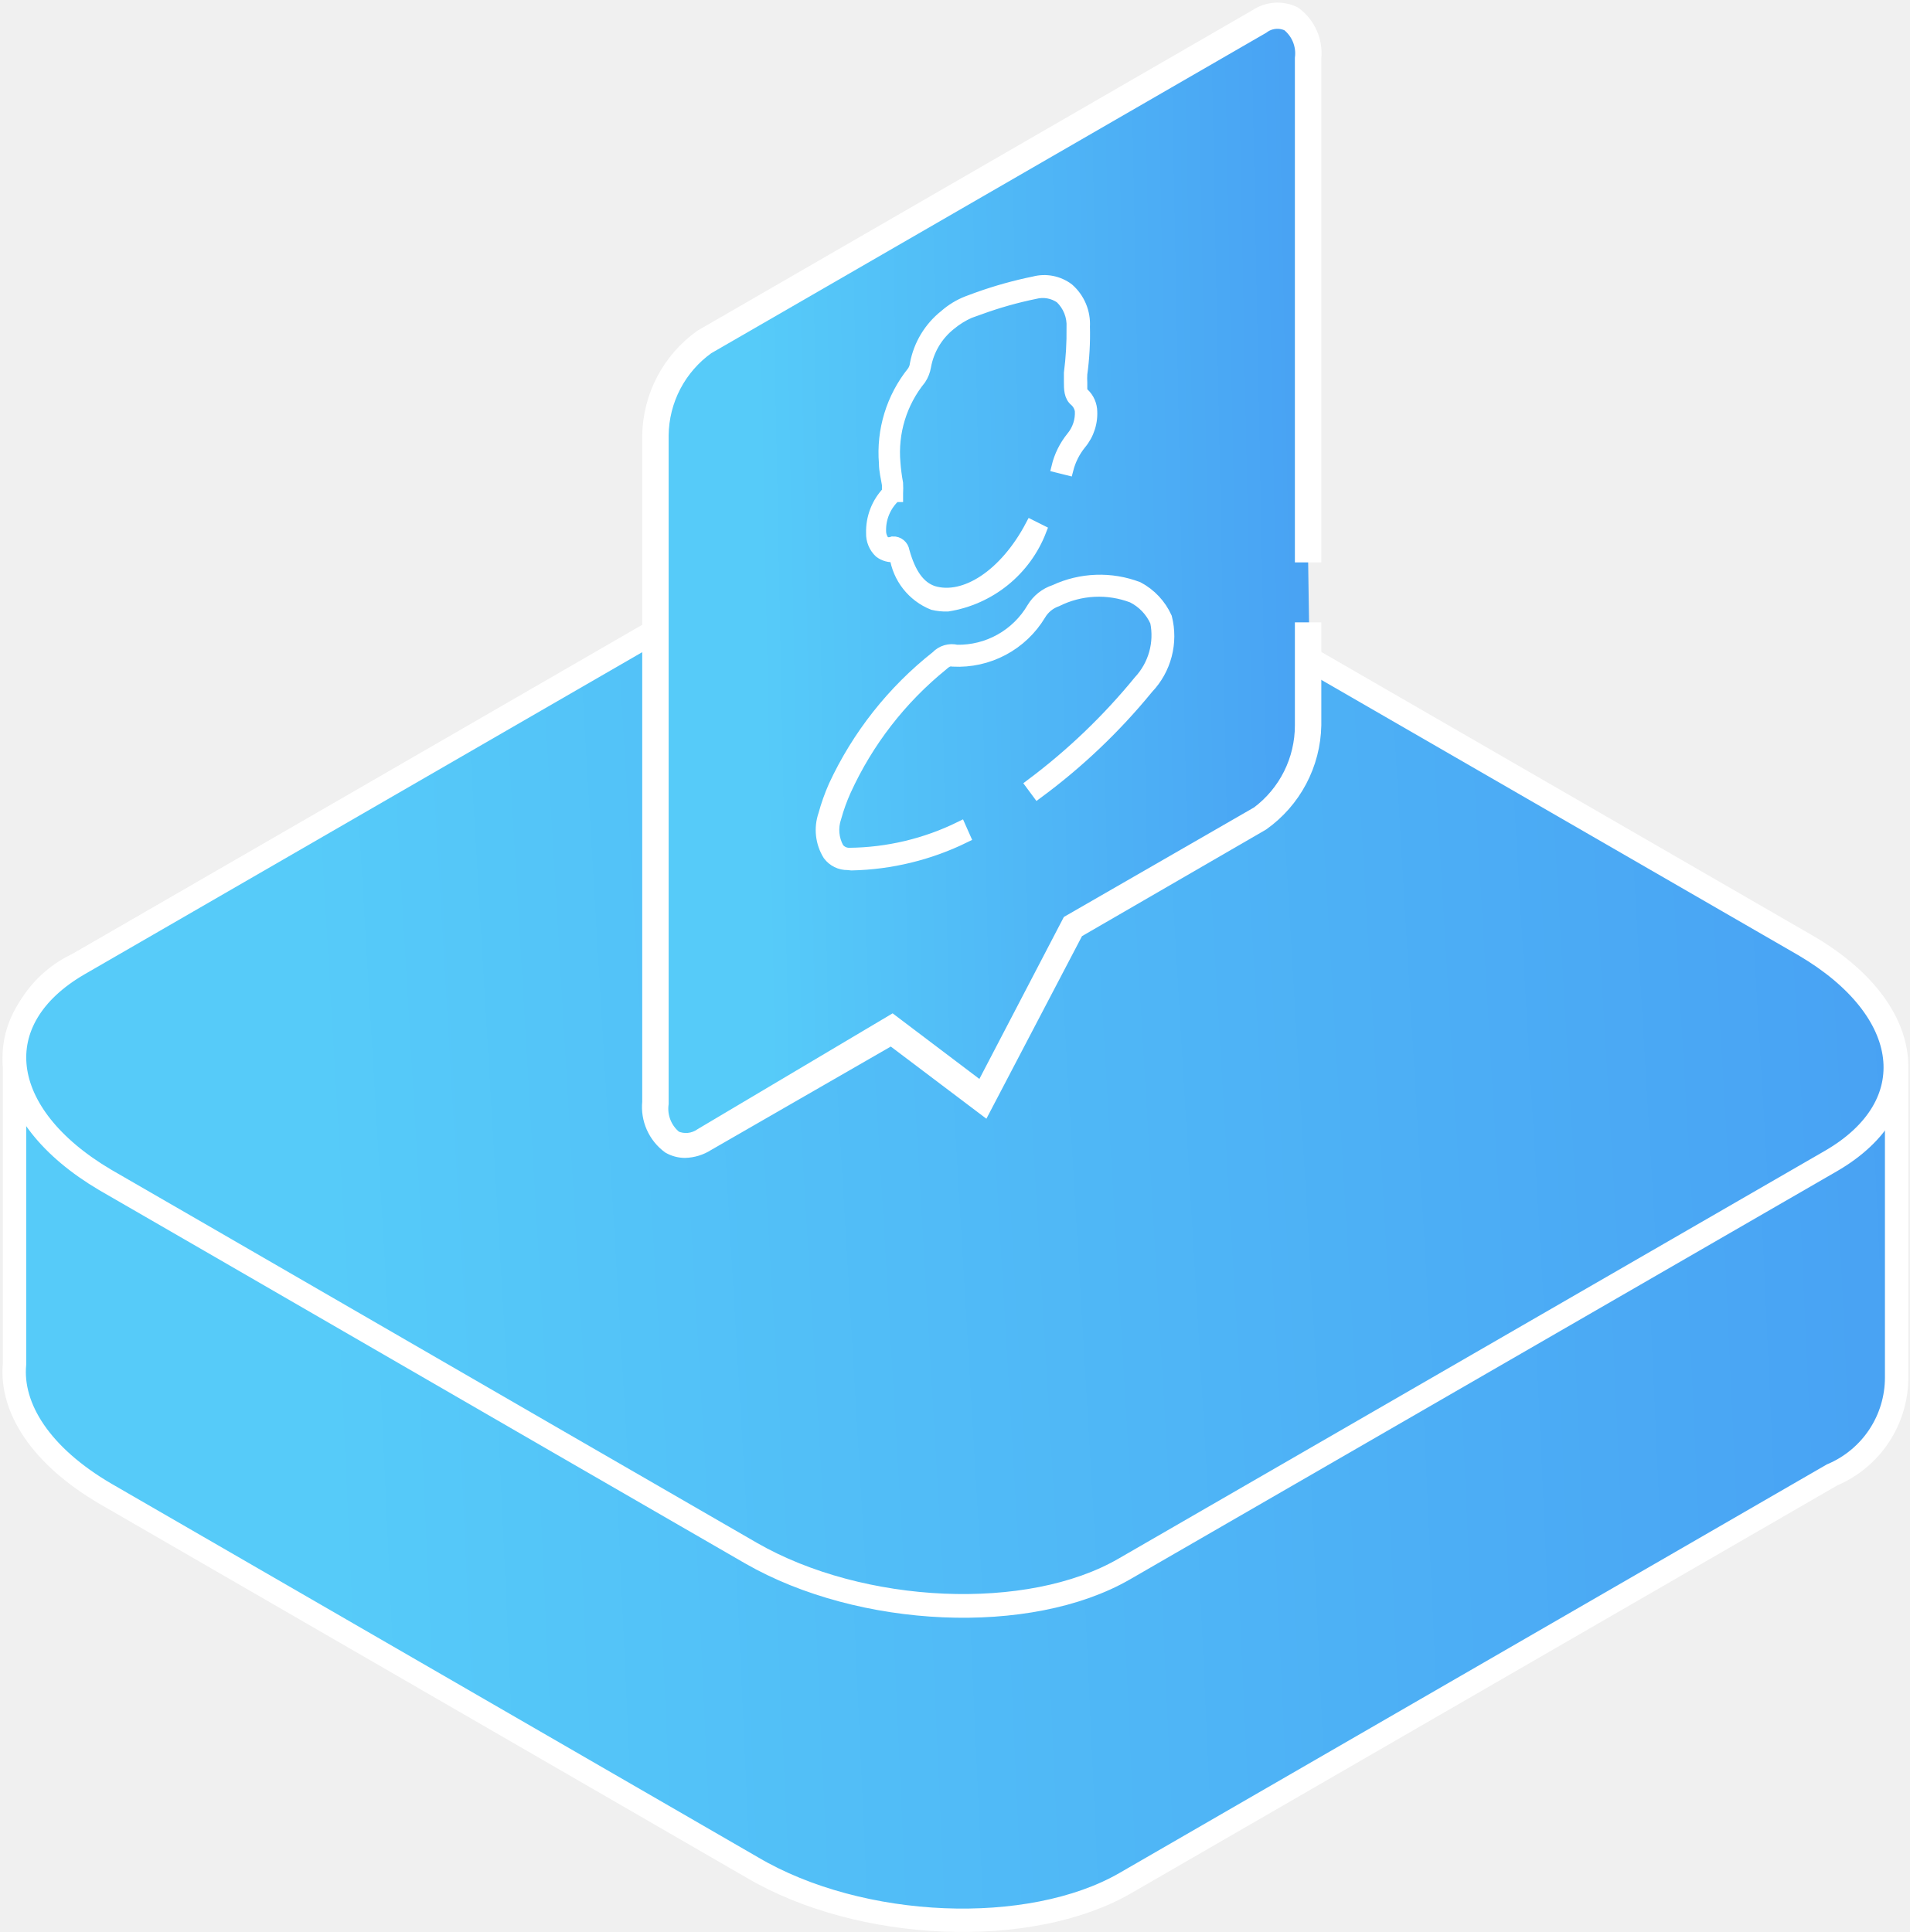
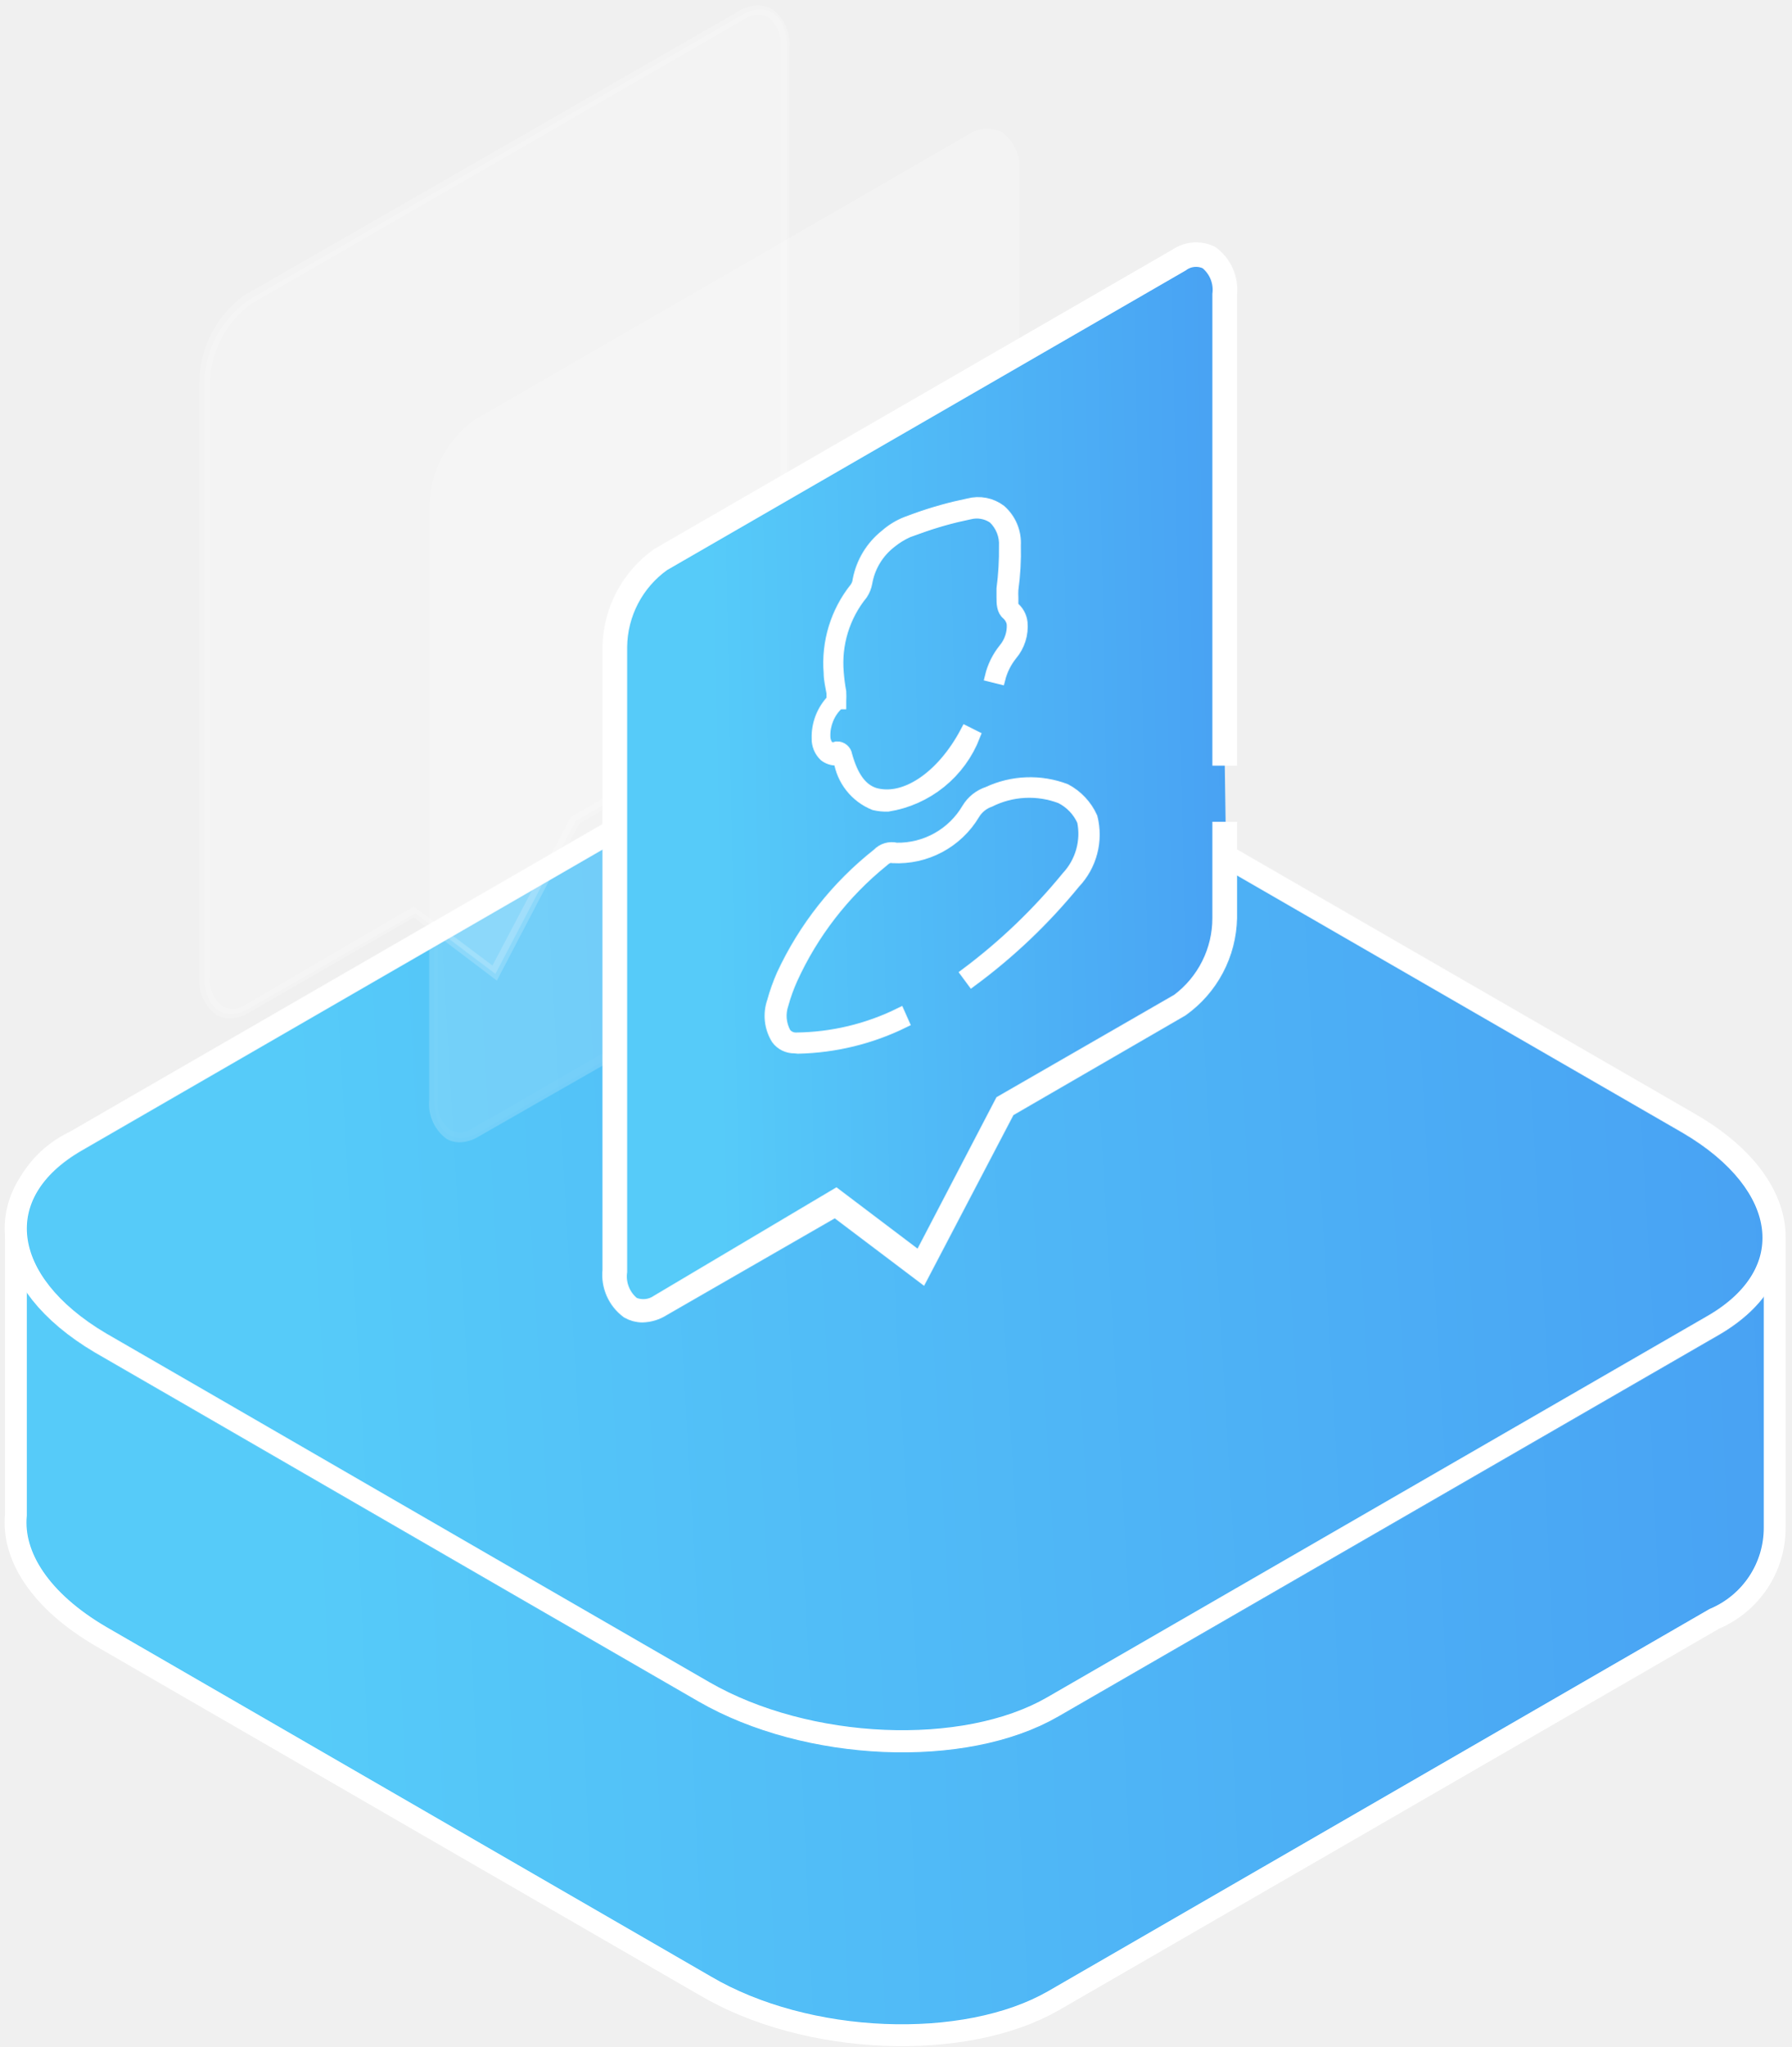
- <svg xmlns="http://www.w3.org/2000/svg" width="253" height="256" viewBox="0 0 253 256" fill="none">
-   <path d="M1.924 141.174C1.869 138.346 2.646 135.564 4.157 133.173C5.668 130.782 7.848 128.887 10.426 127.722L104.139 73.665C116.741 66.364 139.144 67.214 153.546 75.765L239.209 125.222C247.21 129.823 251.26 135.724 251.26 141.324V182.53C251.261 185.283 250.451 187.976 248.93 190.27C247.409 192.565 245.245 194.361 242.709 195.432L149.046 249.54C136.444 256.791 114.041 255.941 99.639 247.44L13.976 197.933C5.425 192.932 1.374 186.581 1.924 180.73V141.174Z" fill="url(#paint0_linear)" stroke="white" stroke-width="3.1" stroke-miterlimit="10" />
-   <path d="M74.036 191.094L99.49 205.796C114.092 214.197 136.345 215.197 148.947 207.896L242.56 153.838C255.162 146.537 253.662 133.835 239.06 125.234L153.397 75.777C138.845 67.376 116.592 66.376 103.99 73.677L10.427 127.735C-2.175 135.036 -0.625 147.737 13.927 156.339L27.779 164.34L74.036 191.094Z" fill="url(#paint1_linear)" stroke="white" stroke-width="3.14" stroke-miterlimit="10" />
-   <path d="M173.284 73.522V7.713C173.284 2.962 170.384 0.812 166.833 2.712L93.273 45.468C91.298 46.847 89.672 48.668 88.526 50.787C87.38 52.905 86.745 55.262 86.672 57.67V146.033C86.672 151.034 89.572 152.984 93.123 151.034L118.126 136.732L130.078 145.483L141.98 122.629L166.984 108.327C168.942 106.909 170.545 105.055 171.665 102.912C172.784 100.768 173.39 98.394 173.434 95.976V83.474" fill="url(#paint2_linear)" />
-   <path d="M90.73 152.429C91.778 152.403 92.798 152.092 93.681 151.528L118.084 137.476L130.336 146.728L142.588 123.324L167.192 109.072C169.265 107.598 170.965 105.658 172.154 103.409C173.344 101.16 173.991 98.664 174.043 96.12V83.469H172.542V96.12C172.544 98.391 172.016 100.632 171.001 102.663C169.985 104.695 168.51 106.461 166.691 107.822L141.688 122.224L130.086 144.477L118.184 135.476L92.931 150.478C92.426 150.831 91.839 151.049 91.226 151.11C90.613 151.171 89.995 151.074 89.43 150.828C88.748 150.289 88.219 149.58 87.895 148.773C87.57 147.967 87.462 147.089 87.58 146.228V57.665C87.607 55.372 88.173 53.118 89.233 51.085C90.293 49.053 91.817 47.298 93.681 45.963L167.192 3.507C167.685 3.13 168.274 2.897 168.892 2.836C169.51 2.774 170.133 2.885 170.692 3.157C171.366 3.692 171.89 4.392 172.214 5.189C172.539 5.987 172.652 6.854 172.542 7.708V73.517H174.043V7.708C174.156 6.59 173.975 5.463 173.519 4.437C173.063 3.411 172.347 2.521 171.442 1.857C170.652 1.47 169.773 1.298 168.895 1.36C168.017 1.421 167.171 1.713 166.442 2.207L92.931 44.663C90.853 46.145 89.152 48.093 87.962 50.351C86.773 52.608 86.128 55.113 86.08 57.665V146.028C85.966 147.145 86.147 148.272 86.603 149.298C87.059 150.325 87.775 151.214 88.68 151.878C89.305 152.234 90.011 152.424 90.73 152.429Z" fill="white" stroke="white" stroke-width="2" />
-   <path d="M125.539 80.28C128.294 79.843 130.885 78.689 133.054 76.933C135.222 75.178 136.89 72.883 137.89 70.279L136.59 69.629C133.14 76.18 127.789 79.63 123.638 78.38C121.838 77.78 120.588 76.08 119.738 73.029C119.688 72.685 119.512 72.371 119.244 72.149C118.976 71.927 118.635 71.813 118.287 71.829C117.935 71.974 117.54 71.974 117.187 71.829C116.834 71.428 116.639 70.913 116.637 70.379C116.613 69.517 116.774 68.66 117.111 67.866C117.447 67.072 117.951 66.36 118.587 65.778H118.888V65.378C118.912 64.928 118.912 64.478 118.888 64.028C118.722 63.135 118.605 62.233 118.538 61.328C118.179 57.325 119.4 53.341 121.938 50.226C122.266 49.726 122.487 49.165 122.588 48.576C122.979 46.361 124.171 44.367 125.939 42.975C126.698 42.348 127.539 41.826 128.439 41.425L129.839 40.925C132.202 40.063 134.626 39.378 137.09 38.874C137.667 38.721 138.269 38.695 138.857 38.799C139.444 38.903 140.002 39.133 140.491 39.474C141.016 39.973 141.427 40.581 141.695 41.254C141.963 41.928 142.081 42.651 142.041 43.375C142.068 45.398 141.951 47.42 141.691 49.426V50.576C141.691 51.526 141.691 52.526 142.441 53.126C142.814 53.469 143.061 53.927 143.141 54.427C143.217 55.697 142.806 56.949 141.991 57.927C141.055 59.083 140.389 60.432 140.041 61.878L141.441 62.228C141.758 60.986 142.337 59.826 143.141 58.827C143.675 58.195 144.079 57.462 144.328 56.672C144.577 55.883 144.666 55.051 144.591 54.227C144.542 53.775 144.401 53.338 144.178 52.943C143.954 52.547 143.652 52.202 143.291 51.926C143.291 51.926 143.291 51.626 143.291 50.726C143.269 50.343 143.269 49.959 143.291 49.576C143.579 47.489 143.696 45.381 143.641 43.275C143.693 42.337 143.531 41.399 143.167 40.533C142.803 39.666 142.247 38.894 141.541 38.274C140.9 37.789 140.158 37.456 139.369 37.3C138.581 37.144 137.767 37.169 136.99 37.374C134.443 37.894 131.936 38.596 129.489 39.474L128.139 39.974C127.058 40.399 126.06 41.008 125.188 41.775C123.152 43.384 121.767 45.675 121.288 48.226C121.248 48.605 121.11 48.966 120.888 49.276C118.152 52.688 116.828 57.019 117.187 61.378C117.187 62.378 117.437 63.278 117.587 64.228V65.178C116.895 65.903 116.353 66.758 115.993 67.694C115.632 68.629 115.46 69.627 115.487 70.629C115.471 71.104 115.557 71.578 115.738 72.017C115.919 72.457 116.191 72.853 116.537 73.179C117.122 73.625 117.858 73.822 118.587 73.729C118.792 75.133 119.362 76.459 120.239 77.573C121.117 78.688 122.272 79.552 123.588 80.08C124.227 80.232 124.883 80.299 125.539 80.28Z" fill="white" stroke="white" stroke-width="1.5" />
-   <path d="M112.808 114.587C118.014 114.476 123.134 113.23 127.81 110.936L127.21 109.586C122.633 111.839 117.609 113.036 112.508 113.087C112.228 113.091 111.951 113.029 111.7 112.908C111.448 112.786 111.228 112.608 111.057 112.387C110.719 111.774 110.512 111.096 110.452 110.398C110.392 109.701 110.479 108.998 110.707 108.336C111.047 107.104 111.482 105.9 112.007 104.735C114.951 98.283 119.35 92.6 124.859 88.133C125.559 87.483 125.909 87.533 126.26 87.583C128.562 87.703 130.853 87.193 132.888 86.11C134.923 85.026 136.625 83.409 137.811 81.432C138.31 80.592 139.089 79.954 140.012 79.632C141.553 78.861 143.238 78.418 144.96 78.332C146.681 78.246 148.402 78.518 150.013 79.132C151.392 79.823 152.488 80.972 153.113 82.382C153.399 83.772 153.348 85.209 152.965 86.575C152.582 87.94 151.879 89.195 150.913 90.233C146.72 95.365 141.917 99.966 136.611 103.935L137.461 105.085C142.89 101.079 147.795 96.409 152.063 91.183C153.229 89.959 154.065 88.459 154.493 86.823C154.922 85.188 154.929 83.471 154.514 81.832C153.743 80.119 152.423 78.711 150.763 77.832C148.988 77.156 147.095 76.843 145.197 76.912C143.298 76.98 141.433 77.429 139.711 78.231C138.477 78.635 137.43 79.469 136.761 80.582C135.741 82.319 134.277 83.753 132.519 84.737C130.762 85.722 128.774 86.221 126.76 86.183C126.279 86.066 125.776 86.078 125.301 86.219C124.827 86.359 124.399 86.623 124.059 86.983C118.259 91.559 113.617 97.434 110.507 104.135C109.964 105.367 109.512 106.637 109.157 107.936C108.852 108.816 108.748 109.753 108.851 110.679C108.955 111.605 109.265 112.496 109.757 113.287C110.052 113.683 110.437 114.003 110.881 114.221C111.324 114.438 111.814 114.547 112.307 114.537L112.808 114.587Z" fill="white" stroke="white" stroke-width="1.5" />
+ <svg xmlns="http://www.w3.org/2000/svg" width="254" height="290" viewBox="0 0 254 290" fill="none">
+   <path d="M2.252 175.174C2.198 172.346 2.974 169.564 4.485 167.173C5.996 164.782 8.176 162.887 10.754 161.722L104.467 107.665C117.069 100.364 139.472 101.214 153.875 109.765L239.537 159.222C247.538 163.823 251.589 169.724 251.589 175.324V216.53C251.589 219.283 250.779 221.976 249.258 224.27C247.737 226.565 245.573 228.361 243.038 229.432L149.374 283.54C136.772 290.791 114.369 289.941 99.967 281.44L14.304 231.933C5.753 226.932 1.702 220.581 2.252 214.73V175.174Z" fill="url(#paint0_linear)" stroke="white" stroke-width="3.1" stroke-miterlimit="10" />
+   <path d="M74.364 225.094L99.818 239.796C114.42 248.197 136.673 249.197 149.275 241.896L242.889 187.838C255.49 180.537 253.99 167.835 239.388 159.234L153.726 109.777C139.173 101.376 116.92 100.376 104.318 107.677L10.755 161.735C-1.847 169.036 -0.297 181.737 14.255 190.339L28.107 198.34L74.364 225.094Z" fill="url(#paint1_linear)" stroke="white" stroke-width="3.14" stroke-miterlimit="10" />
+   <g opacity="0.9">
+     <path opacity="0.2" d="M28.938 54.203V138.306C28.938 142.825 31.697 144.918 35.074 143.063L58.859 129.458L70.228 138.02L81.597 116.329L105.382 102.676C107.261 101.351 108.801 99.6 109.876 97.566C110.95 95.532 111.53 93.274 111.566 90.974V6.728C111.566 2.209 108.807 0.164 105.382 1.971L35.455 42.358C33.497 43.664 31.883 45.422 30.748 47.484C29.614 49.546 28.993 51.85 28.938 54.203Z" fill="white" />
+     <path opacity="0.2" d="M30.708 143.875C29.847 143.243 29.166 142.397 28.732 141.421C28.298 140.445 28.127 139.372 28.234 138.31V54.206C28.256 51.807 28.835 49.446 29.925 47.308C31.014 45.17 32.585 43.314 34.514 41.886L104.679 1.595C105.372 1.125 106.177 0.847 107.013 0.789C107.848 0.73 108.684 0.894 109.436 1.262C110.297 1.894 110.978 2.74 111.412 3.716C111.846 4.692 112.017 5.764 111.909 6.827V90.835C111.865 93.251 111.257 95.623 110.134 97.762C109.011 99.901 107.403 101.748 105.44 103.156L82.083 116.713L70.429 138.976L58.632 130.032L35.417 143.447C34.591 143.975 33.638 144.27 32.658 144.303C31.982 144.334 31.309 144.187 30.708 143.875ZM69.81 136.835L80.894 115.762L104.679 102.062C106.47 100.777 107.938 99.094 108.97 97.147C110.002 95.199 110.568 93.038 110.625 90.835V6.732C110.723 5.916 110.609 5.088 110.292 4.329C109.975 3.571 109.467 2.907 108.817 2.403C108.296 2.147 107.715 2.039 107.136 2.089C106.558 2.139 106.004 2.347 105.535 2.689L35.56 43.075C33.808 44.365 32.375 46.039 31.369 47.968C30.363 49.898 29.811 52.032 29.757 54.206V138.31C29.658 139.126 29.773 139.954 30.09 140.712C30.407 141.471 30.915 142.135 31.564 142.638C32.086 142.894 32.667 143.003 33.245 142.953C33.824 142.902 34.377 142.695 34.847 142.353L58.632 128.463L69.81 136.835Z" fill="white" />
+   </g>
+   <g opacity="0.2">
+     <path opacity="0.9" d="M61.547 71.762V155.865C61.547 160.622 64.306 162.43 67.683 160.622L91.468 147.017L102.837 155.579L114.206 133.888L137.991 120.235C139.856 118.868 141.368 117.076 142.402 115.008C143.436 112.94 143.962 110.655 143.937 108.343V24.287C143.937 19.768 141.226 17.675 137.801 19.53L67.826 60.06C65.932 61.378 64.376 63.125 63.284 65.159C62.193 67.192 61.598 69.455 61.547 71.762Z" fill="white" />
+     <path opacity="0.9" d="M63.317 161.423C62.456 160.791 61.775 159.945 61.342 158.969C60.908 157.993 60.736 156.921 60.844 155.858V71.755C60.888 69.339 61.496 66.967 62.619 64.828C63.742 62.689 65.35 60.842 67.313 59.434L137.288 19.048C137.982 18.578 138.787 18.3 139.622 18.242C140.457 18.184 141.293 18.347 142.045 18.715C142.906 19.347 143.587 20.193 144.021 21.169C144.455 22.145 144.626 23.218 144.519 24.28V108.336C144.482 110.76 143.878 113.141 142.754 115.289C141.631 117.437 140.019 119.291 138.049 120.704L114.597 134.214L102.943 156.524L91.288 147.676L67.837 161.09C66.994 161.614 66.022 161.894 65.03 161.899C64.429 161.88 63.842 161.717 63.317 161.423ZM102.42 154.383L113.503 133.215L137.288 119.467C139.061 118.198 140.511 116.528 141.519 114.594C142.527 112.661 143.066 110.517 143.092 108.336V24.28C143.19 23.464 143.075 22.636 142.758 21.878C142.442 21.119 141.934 20.455 141.284 19.951C140.763 19.696 140.182 19.587 139.603 19.637C139.025 19.688 138.471 19.895 138.002 20.237L67.837 60.623C66.085 61.914 64.651 63.587 63.645 65.517C62.639 67.446 62.088 69.58 62.033 71.755V155.858C61.935 156.674 62.049 157.502 62.366 158.261C62.683 159.019 63.191 159.683 63.841 160.187C64.365 160.441 64.949 160.545 65.529 160.486C66.109 160.427 66.661 160.208 67.123 159.854L91.146 146.011L102.42 154.383Z" fill="white" />
+   </g>
+   <path d="M173.613 107.522V41.713C173.613 36.962 170.712 34.812 167.162 36.712L93.601 79.468C91.626 80.847 90 82.668 88.854 84.787C87.708 86.905 87.073 89.262 87 91.67V180.033C87 185.034 89.9 186.984 93.451 185.034L118.455 170.732L130.406 179.483L142.308 156.629L167.312 142.327C169.271 140.909 170.873 139.055 171.993 136.912C173.112 134.768 173.718 132.394 173.763 129.976V117.474" fill="url(#paint2_linear)" />
+   <path d="M91.059 186.429C92.106 186.403 93.126 186.092 94.009 185.528L118.413 171.476L130.664 180.728L142.916 157.324L167.52 143.072C169.593 141.598 171.293 139.658 172.482 137.409C173.672 135.16 174.319 132.664 174.371 130.12V117.469H172.871V130.12C172.872 132.392 172.345 134.632 171.329 136.663C170.313 138.695 168.838 140.461 167.02 141.822L142.016 156.224L130.414 178.477L118.513 169.476L93.259 184.478C92.754 184.831 92.167 185.049 91.554 185.11C90.941 185.171 90.323 185.074 89.758 184.828C89.076 184.289 88.547 183.58 88.223 182.773C87.898 181.967 87.79 181.089 87.908 180.228V91.665C87.935 89.372 88.501 87.118 89.561 85.085C90.621 83.052 92.145 81.298 94.009 79.963L167.52 37.507C168.013 37.13 168.602 36.897 169.22 36.836C169.838 36.774 170.462 36.885 171.02 37.157C171.694 37.692 172.218 38.392 172.543 39.189C172.867 39.987 172.98 40.854 172.871 41.708V107.517H174.371V41.708C174.484 40.59 174.304 39.463 173.848 38.437C173.391 37.411 172.676 36.521 171.77 35.857C170.98 35.47 170.101 35.298 169.223 35.36C168.345 35.421 167.499 35.714 166.77 36.207L93.259 78.663C91.182 80.145 89.48 82.093 88.29 84.351C87.101 86.609 86.456 89.113 86.408 91.665V180.028C86.295 181.145 86.475 182.272 86.931 183.298C87.387 184.325 88.103 185.214 89.008 185.878C89.633 186.234 90.339 186.424 91.059 186.429Z" fill="white" stroke="white" stroke-width="2" />
+   <path d="M125.867 114.28C128.622 113.843 131.214 112.689 133.382 110.933C135.55 109.178 137.218 106.883 138.218 104.279L136.918 103.629C133.468 110.18 128.117 113.63 123.966 112.38C122.166 111.78 120.916 110.08 120.066 107.029C120.016 106.685 119.841 106.371 119.572 106.149C119.304 105.927 118.963 105.813 118.616 105.829C118.263 105.974 117.868 105.974 117.515 105.829C117.162 105.429 116.967 104.913 116.965 104.379C116.941 103.517 117.102 102.66 117.439 101.866C117.775 101.072 118.279 100.36 118.916 99.778H119.216V99.378C119.24 98.928 119.24 98.478 119.216 98.028C119.05 97.135 118.933 96.233 118.866 95.328C118.508 91.325 119.728 87.341 122.266 84.226C122.594 83.726 122.815 83.165 122.916 82.576C123.307 80.361 124.499 78.367 126.267 76.975C127.026 76.348 127.867 75.826 128.767 75.425L130.167 74.925C132.53 74.063 134.954 73.378 137.418 72.874C137.995 72.721 138.598 72.695 139.185 72.799C139.772 72.903 140.33 73.133 140.819 73.474C141.344 73.973 141.755 74.581 142.023 75.254C142.291 75.928 142.409 76.651 142.369 77.375C142.396 79.398 142.279 81.42 142.019 83.426V84.576C142.019 85.526 142.019 86.526 142.769 87.126C143.142 87.469 143.389 87.927 143.469 88.427C143.545 89.697 143.134 90.949 142.319 91.927C141.383 93.083 140.717 94.432 140.369 95.878L141.769 96.228C142.086 94.986 142.665 93.826 143.469 92.827C144.004 92.195 144.407 91.462 144.656 90.672C144.905 89.883 144.995 89.051 144.919 88.227C144.87 87.775 144.729 87.338 144.506 86.943C144.282 86.547 143.981 86.201 143.619 85.926C143.619 85.926 143.619 85.626 143.619 84.726C143.597 84.343 143.597 83.959 143.619 83.576C143.907 81.489 144.025 79.381 143.969 77.275C144.021 76.337 143.859 75.399 143.495 74.533C143.131 73.666 142.575 72.894 141.869 72.274C141.228 71.789 140.486 71.456 139.697 71.3C138.909 71.144 138.096 71.169 137.318 71.374C134.771 71.894 132.264 72.596 129.817 73.474L128.467 73.975C127.387 74.399 126.388 75.008 125.517 75.775C123.48 77.384 122.095 79.675 121.616 82.226C121.576 82.605 121.438 82.966 121.216 83.276C118.481 86.688 117.156 91.019 117.515 95.378C117.515 96.378 117.766 97.278 117.916 98.228V99.178C117.223 99.903 116.681 100.758 116.321 101.694C115.96 102.629 115.789 103.627 115.815 104.629C115.799 105.104 115.885 105.577 116.066 106.017C116.247 106.457 116.519 106.853 116.865 107.179C117.45 107.625 118.186 107.822 118.916 107.729C119.12 109.133 119.69 110.459 120.567 111.573C121.445 112.688 122.6 113.552 123.916 114.08C124.555 114.232 125.211 114.299 125.867 114.28Z" fill="white" stroke="white" stroke-width="1.5" />
+   <path d="M113.136 148.587C118.342 148.476 123.462 147.23 128.138 144.936L127.538 143.586C122.961 145.839 117.937 147.036 112.836 147.087C112.556 147.091 112.28 147.029 112.028 146.908C111.776 146.786 111.556 146.608 111.385 146.387C111.047 145.774 110.84 145.096 110.78 144.398C110.72 143.701 110.807 142.998 111.035 142.336C111.375 141.104 111.81 139.9 112.336 138.735C115.279 132.283 119.679 126.6 125.187 122.133C125.888 121.483 126.238 121.533 126.588 121.583C128.89 121.703 131.182 121.193 133.217 120.11C135.252 119.026 136.953 117.409 138.139 115.432C138.638 114.592 139.417 113.954 140.34 113.632C141.881 112.861 143.566 112.418 145.288 112.332C147.009 112.246 148.73 112.518 150.341 113.132C151.72 113.823 152.816 114.972 153.442 116.382C153.727 117.771 153.676 119.209 153.293 120.574C152.91 121.94 152.207 123.195 151.241 124.233C147.048 129.365 142.245 133.966 136.939 137.935L137.789 139.085C143.218 135.079 148.123 130.409 152.391 125.183C153.557 123.959 154.393 122.459 154.821 120.823C155.25 119.188 155.257 117.471 154.842 115.832C154.071 114.119 152.751 112.711 151.091 111.831C149.316 111.156 147.423 110.843 145.525 110.912C143.627 110.98 141.761 111.429 140.04 112.232C138.806 112.635 137.758 113.469 137.089 114.582C136.069 116.319 134.605 117.753 132.847 118.737C131.09 119.722 129.102 120.221 127.088 120.183C126.607 120.066 126.104 120.078 125.63 120.219C125.155 120.359 124.727 120.623 124.387 120.983C118.588 125.559 113.945 131.434 110.835 138.135C110.292 139.367 109.84 140.637 109.485 141.936C109.18 142.816 109.076 143.753 109.18 144.679C109.283 145.605 109.593 146.496 110.085 147.287C110.38 147.683 110.765 148.003 111.209 148.221C111.652 148.438 112.142 148.547 112.636 148.537L113.136 148.587Z" fill="white" stroke="white" stroke-width="1.5" />
  <defs>
-     <linearGradient id="paint0_linear" x1="332.243" y1="143.439" x2="41.539" y2="156.732" gradientUnits="userSpaceOnUse">
+     <linearGradient id="paint0_linear" x1="332.571" y1="177.439" x2="41.868" y2="190.732" gradientUnits="userSpaceOnUse">
      <stop stop-color="#4392F1" />
      <stop offset="1" stop-color="#56CBF9" />
    </linearGradient>
-     <linearGradient id="paint1_linear" x1="332.017" y1="126.717" x2="41.94" y2="143.811" gradientUnits="userSpaceOnUse">
+     <linearGradient id="paint1_linear" x1="332.345" y1="160.717" x2="42.268" y2="177.811" gradientUnits="userSpaceOnUse">
      <stop stop-color="#4392F1" />
      <stop offset="1" stop-color="#56CBF9" />
    </linearGradient>
-     <linearGradient id="paint2_linear" x1="201.609" y1="62.271" x2="100.299" y2="64.27" gradientUnits="userSpaceOnUse">
+     <linearGradient id="paint2_linear" x1="201.937" y1="96.271" x2="100.627" y2="98.27" gradientUnits="userSpaceOnUse">
      <stop stop-color="#4392F1" />
      <stop offset="1" stop-color="#56CBF9" />
    </linearGradient>
  </defs>
</svg>
